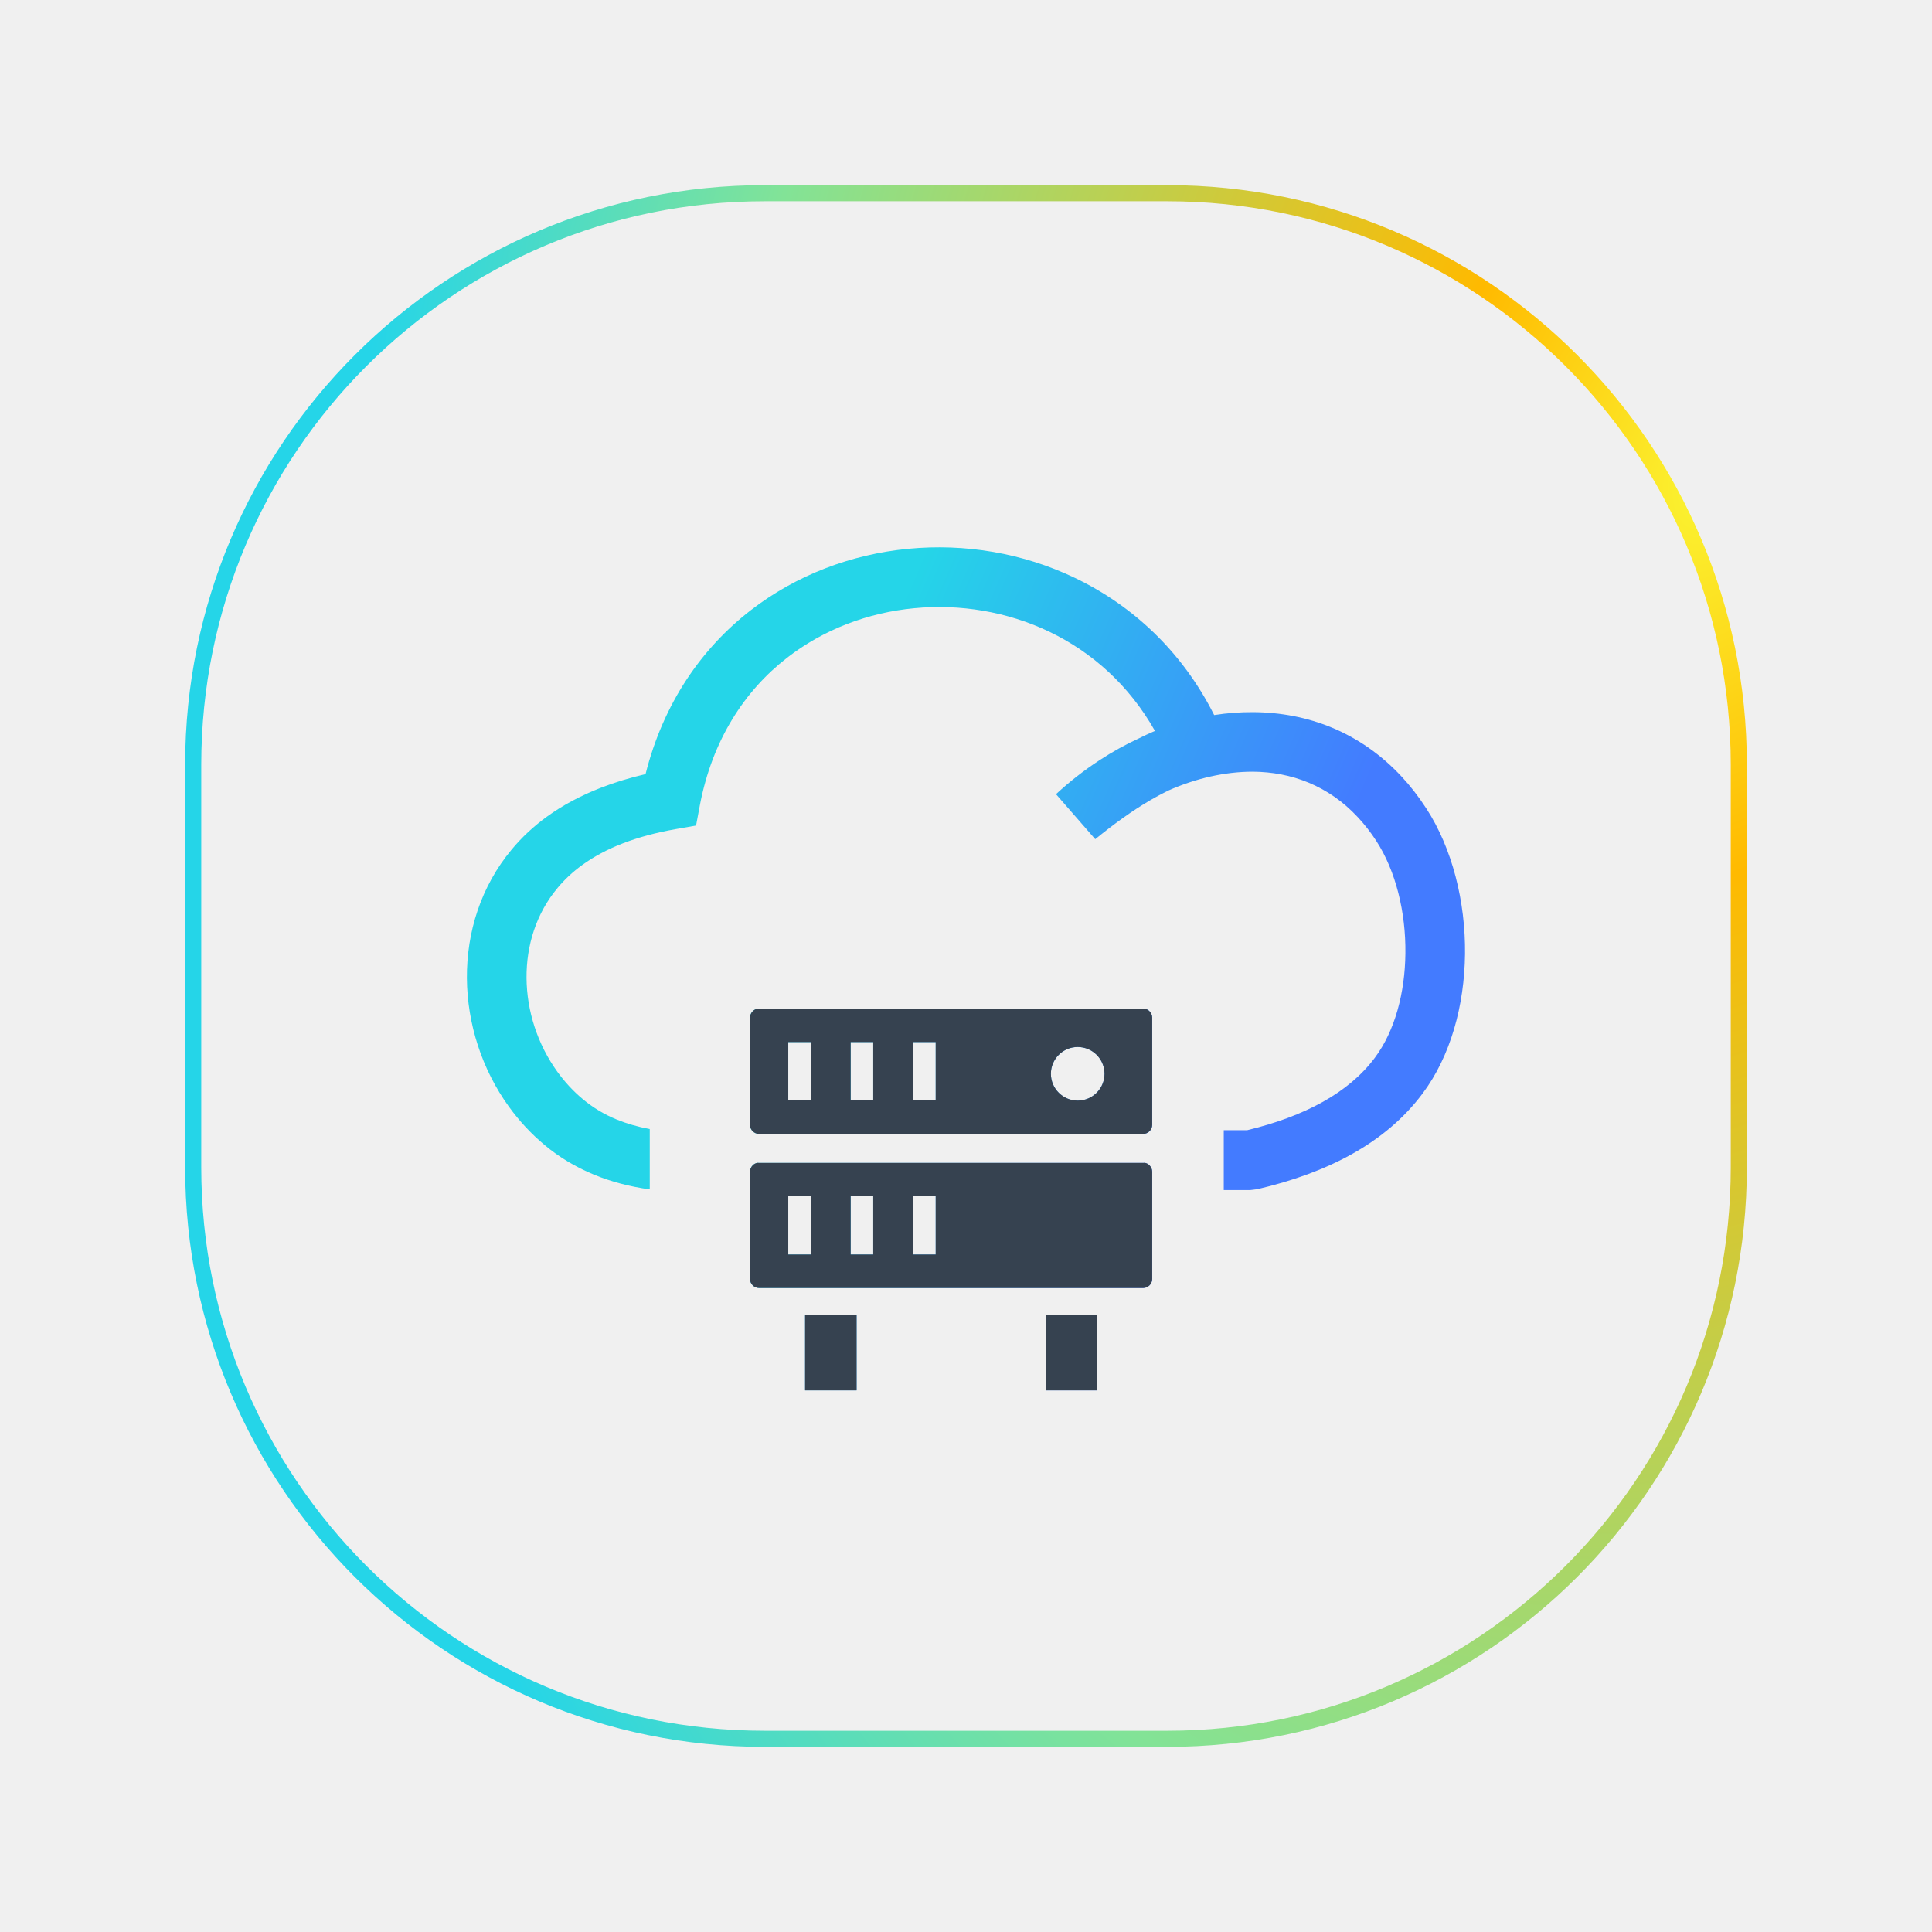
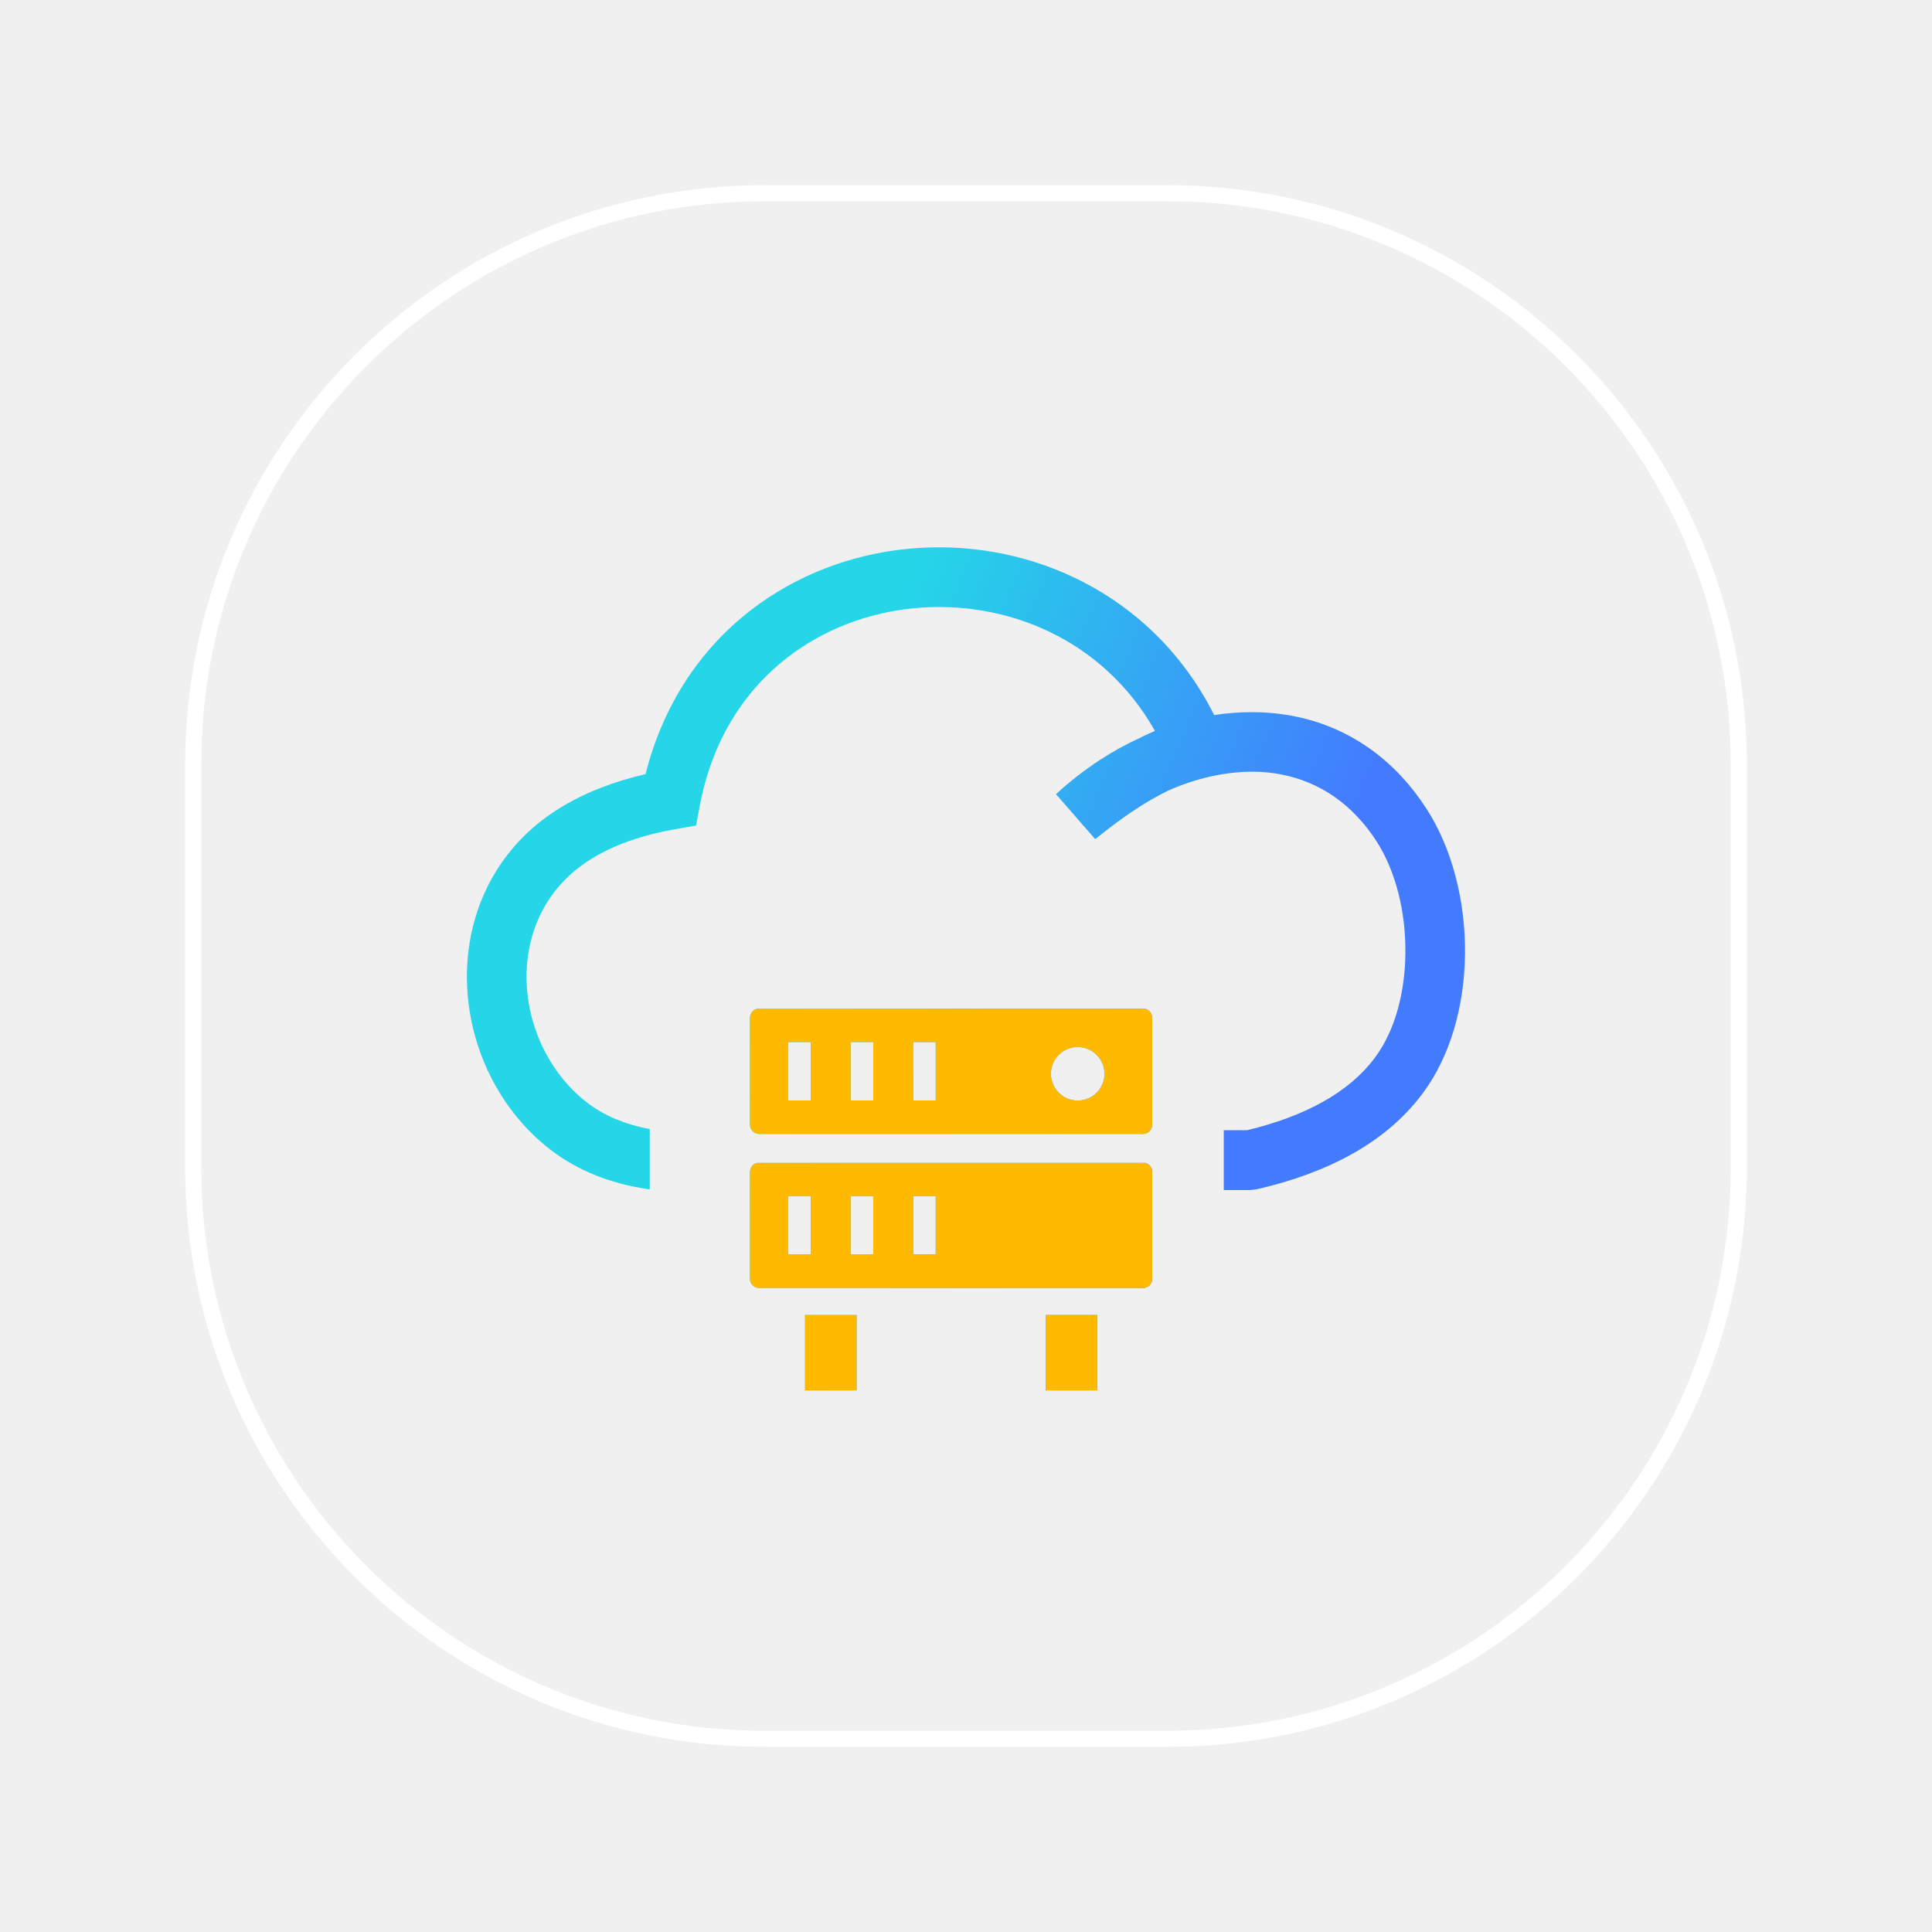
<svg xmlns="http://www.w3.org/2000/svg" width="240" height="240" viewBox="0 0 240 240" fill="none">
-   <rect x="24" y="24" width="192" height="192" rx="71" stroke="url(#paint0_radial_1144_703)" stroke-width="2" />
+   <rect x="24" y="24" width="192" height="192" rx="71" stroke="white" stroke-width="2" />
  <g clip-path="url(#clip0_1144_703)">
-     <path d="M145.137 98.203C144.37 98.576 143.613 98.98 142.857 99.424C140.586 100.756 138.346 102.381 136.055 104.247L131.181 98.657C132.866 97.093 134.693 95.67 136.63 94.409C138.174 93.399 139.789 92.501 141.454 91.734C142.12 91.401 142.786 91.089 143.472 90.796C140.253 85.094 135.621 81.007 130.374 78.485C125.126 75.972 119.253 75.003 113.532 75.558C107.85 76.103 102.331 78.172 97.769 81.714C92.502 85.801 88.486 91.916 86.942 100.019L86.467 102.552L83.945 102.996C81.472 103.43 79.272 104.025 77.325 104.782C75.448 105.509 73.773 106.407 72.309 107.466C71.139 108.314 70.13 109.263 69.272 110.292C66.608 113.471 65.377 117.457 65.407 121.483C65.437 125.58 66.769 129.717 69.232 133.128C70.14 134.39 71.21 135.55 72.42 136.559C73.652 137.578 75.034 138.426 76.588 139.062C77.85 139.577 79.222 139.98 80.715 140.253V147.75C78.183 147.397 75.872 146.782 73.773 145.914C71.482 144.965 69.454 143.744 67.668 142.251C65.972 140.838 64.489 139.233 63.227 137.488C59.857 132.836 58.041 127.164 58 121.513C57.96 115.802 59.736 110.12 63.571 105.519C64.812 104.025 66.275 102.653 67.95 101.442C69.898 100.029 72.128 98.839 74.641 97.86C76.376 97.184 78.233 96.618 80.191 96.164C82.411 87.355 87.143 80.553 93.228 75.831C98.92 71.421 105.772 68.848 112.825 68.172C119.849 67.496 127.074 68.686 133.563 71.804C140.647 75.205 146.822 80.866 150.829 88.828C152.443 88.576 154.058 88.455 155.662 88.465C162.444 88.505 168.973 90.937 174.129 96.487C175.209 97.648 176.228 98.96 177.177 100.423C180.406 105.388 182.061 112.018 181.99 118.506C181.919 124.874 180.204 131.211 176.692 135.873C174.412 138.921 171.465 141.393 167.943 143.361C164.553 145.258 160.597 146.701 156.157 147.73L155.329 147.831H152.019V140.394H154.936C158.498 139.536 161.646 138.376 164.32 136.882C166.974 135.399 169.144 133.592 170.769 131.423C173.292 128.063 174.533 123.31 174.583 118.436C174.644 113.319 173.392 108.193 170.96 104.449C170.264 103.369 169.497 102.401 168.69 101.533C165.047 97.607 160.425 95.892 155.622 95.862C152.151 95.862 148.548 96.689 145.137 98.203ZM142.221 125.308C142.15 125.308 142.09 125.318 142.019 125.318H94.288C94.217 125.318 94.147 125.318 94.086 125.308C93.864 125.348 93.652 125.459 93.501 125.62C93.299 125.822 93.168 126.105 93.168 126.408V139.738C93.168 140.041 93.299 140.323 93.501 140.525C93.703 140.727 93.985 140.858 94.288 140.858H142.009C142.312 140.858 142.594 140.727 142.796 140.525C142.998 140.323 143.129 140.041 143.129 139.738V126.408C143.129 126.105 142.998 125.822 142.796 125.62C142.645 125.459 142.443 125.348 142.221 125.308ZM136.307 163.361V172.716H129.91V163.361H136.307ZM106.407 163.361V172.716H100.01V163.361H106.407ZM133.876 130.061C135.712 130.061 137.206 131.554 137.206 133.391C137.206 135.227 135.712 136.721 133.876 136.721C132.039 136.721 130.545 135.227 130.545 133.391C130.545 131.554 132.029 130.061 133.876 130.061ZM142.221 144.451C142.15 144.451 142.09 144.461 142.019 144.461H94.288C94.217 144.461 94.147 144.461 94.086 144.451C93.864 144.491 93.652 144.602 93.501 144.763C93.299 144.965 93.168 145.248 93.168 145.55V158.881C93.168 159.184 93.299 159.466 93.501 159.668C93.703 159.87 93.985 160.001 94.288 160.001H142.009C142.312 160.001 142.594 159.87 142.796 159.668C142.998 159.466 143.129 159.184 143.129 158.881V145.55C143.129 145.248 142.998 144.965 142.796 144.763C142.645 144.602 142.443 144.491 142.221 144.451ZM97.921 148.588H100.726V155.843H97.921V148.588ZM105.671 148.588H108.476V155.843H105.671V148.588ZM113.431 148.588H116.236V155.843H113.431V148.588ZM97.921 129.445H100.726V136.701H97.921V129.445ZM105.671 129.445H108.476V136.701H105.671V129.445ZM113.431 129.445H116.236V136.701H113.431V129.445Z" fill="url(#paint1_linear_1144_703)" />
-     <path d="M142.221 125.308C142.15 125.308 142.09 125.318 142.019 125.318H94.288C94.217 125.318 94.147 125.318 94.086 125.308C93.864 125.348 93.652 125.459 93.501 125.62C93.299 125.822 93.168 126.105 93.168 126.408V139.738C93.168 140.041 93.299 140.323 93.501 140.525C93.703 140.727 93.985 140.858 94.288 140.858H142.009C142.312 140.858 142.594 140.727 142.796 140.525C142.998 140.323 143.129 140.041 143.129 139.738V126.408C143.129 126.105 142.998 125.822 142.796 125.62C142.645 125.459 142.443 125.348 142.221 125.308ZM136.308 163.361V172.716H129.91V163.361H136.308ZM106.408 163.361V172.716H100.01V163.361H106.408ZM133.876 130.061C135.712 130.061 137.206 131.554 137.206 133.391C137.206 135.227 135.712 136.721 133.876 136.721C132.039 136.721 130.546 135.227 130.546 133.391C130.546 131.554 132.029 130.061 133.876 130.061ZM142.221 144.451C142.15 144.451 142.09 144.461 142.019 144.461H94.288C94.217 144.461 94.147 144.461 94.086 144.451C93.864 144.491 93.652 144.602 93.501 144.763C93.299 144.965 93.168 145.248 93.168 145.55V158.881C93.168 159.184 93.299 159.466 93.501 159.668C93.703 159.87 93.985 160.001 94.288 160.001H142.009C142.312 160.001 142.594 159.87 142.796 159.668C142.998 159.466 143.129 159.184 143.129 158.881V145.55C143.129 145.248 142.998 144.965 142.796 144.763C142.645 144.602 142.443 144.491 142.221 144.451ZM97.921 148.588H100.726V155.843H97.921V148.588ZM105.671 148.588H108.476V155.843H105.671V148.588ZM113.431 148.588H116.236V155.843H113.431V148.588ZM97.921 129.445H100.726V136.701H97.921V129.445ZM105.671 129.445H108.476V136.701H105.671V129.445ZM113.431 129.445H116.236V136.701H113.431V129.445Z" fill="#364250" />
+     <path d="M145.137 98.203C144.37 98.576 143.613 98.98 142.857 99.424C140.586 100.756 138.346 102.381 136.055 104.247L131.181 98.657C132.866 97.093 134.693 95.67 136.63 94.409C138.174 93.399 139.789 92.501 141.454 91.734C142.12 91.401 142.786 91.089 143.472 90.796C140.253 85.094 135.621 81.007 130.374 78.485C125.126 75.972 119.253 75.003 113.532 75.558C107.85 76.103 102.331 78.172 97.769 81.714C92.502 85.801 88.486 91.916 86.942 100.019L86.467 102.552L83.945 102.996C81.472 103.43 79.272 104.025 77.325 104.782C75.448 105.509 73.773 106.407 72.309 107.466C71.139 108.314 70.13 109.263 69.272 110.292C66.608 113.471 65.377 117.457 65.407 121.483C65.437 125.58 66.769 129.717 69.232 133.128C70.14 134.39 71.21 135.55 72.42 136.559C73.652 137.578 75.034 138.426 76.588 139.062C77.85 139.577 79.222 139.98 80.715 140.253V147.75C78.183 147.397 75.872 146.782 73.773 145.914C71.482 144.965 69.454 143.744 67.668 142.251C65.972 140.838 64.489 139.233 63.227 137.488C59.857 132.836 58.041 127.164 58 121.513C57.96 115.802 59.736 110.12 63.571 105.519C64.812 104.025 66.275 102.653 67.95 101.442C69.898 100.029 72.128 98.839 74.641 97.86C76.376 97.184 78.233 96.618 80.191 96.164C82.411 87.355 87.143 80.553 93.228 75.831C98.92 71.421 105.772 68.848 112.825 68.172C119.849 67.496 127.074 68.686 133.563 71.804C140.647 75.205 146.822 80.866 150.829 88.828C152.443 88.576 154.058 88.455 155.662 88.465C162.444 88.505 168.973 90.937 174.129 96.487C175.209 97.648 176.228 98.96 177.177 100.423C180.406 105.388 182.061 112.018 181.99 118.506C181.919 124.874 180.204 131.211 176.692 135.873C174.412 138.921 171.465 141.393 167.943 143.361C164.553 145.258 160.597 146.701 156.157 147.73L155.329 147.831H152.019V140.394H154.936C158.498 139.536 161.646 138.376 164.32 136.882C166.974 135.399 169.144 133.592 170.769 131.423C173.292 128.063 174.533 123.31 174.583 118.436C174.644 113.319 173.392 108.193 170.96 104.449C170.264 103.369 169.497 102.401 168.69 101.533C165.047 97.607 160.425 95.892 155.622 95.862C152.151 95.862 148.548 96.689 145.137 98.203ZM142.221 125.308C142.15 125.308 142.09 125.318 142.019 125.318H94.288C94.217 125.318 94.147 125.318 94.086 125.308C93.864 125.348 93.652 125.459 93.501 125.62C93.299 125.822 93.168 126.105 93.168 126.408V139.738C93.168 140.041 93.299 140.323 93.501 140.525C93.703 140.727 93.985 140.858 94.288 140.858H142.009C142.312 140.858 142.594 140.727 142.796 140.525C142.998 140.323 143.129 140.041 143.129 139.738V126.408C143.129 126.105 142.998 125.822 142.796 125.62C142.645 125.459 142.443 125.348 142.221 125.308ZM136.307 163.361V172.716H129.91V163.361H136.307ZM106.407 163.361V172.716H100.01V163.361H106.407ZM133.876 130.061C135.712 130.061 137.206 131.554 137.206 133.391C137.206 135.227 135.712 136.721 133.876 136.721C132.039 136.721 130.545 135.227 130.545 133.391C130.545 131.554 132.029 130.061 133.876 130.061ZM142.221 144.451C142.15 144.451 142.09 144.461 142.019 144.461H94.288C94.217 144.461 94.147 144.461 94.086 144.451C93.864 144.491 93.652 144.602 93.501 144.763C93.299 144.965 93.168 145.248 93.168 145.55V158.881C93.168 159.184 93.299 159.466 93.501 159.668C93.703 159.87 93.985 160.001 94.288 160.001H142.009C142.312 160.001 142.594 159.87 142.796 159.668C142.998 159.466 143.129 159.184 143.129 158.881V145.55C143.129 145.248 142.998 144.965 142.796 144.763C142.645 144.602 142.443 144.491 142.221 144.451ZM97.921 148.588H100.726V155.843H97.921V148.588ZM105.671 148.588H108.476V155.843H105.671V148.588ZM113.431 148.588H116.236V155.843H113.431V148.588ZM97.921 129.445H100.726V136.701H97.921V129.445ZM105.671 129.445H108.476V136.701H105.671V129.445ZM113.431 129.445H116.236V136.701H113.431V129.445Z" fill="url(#paint0_linear_1144_703)" />
+     <path d="M142.221 125.308C142.15 125.308 142.09 125.318 142.019 125.318H94.288C94.217 125.318 94.147 125.318 94.086 125.308C93.864 125.348 93.652 125.459 93.501 125.62C93.299 125.822 93.168 126.105 93.168 126.408V139.738C93.168 140.041 93.299 140.323 93.501 140.525C93.703 140.727 93.985 140.858 94.288 140.858H142.009C142.312 140.858 142.594 140.727 142.796 140.525C142.998 140.323 143.129 140.041 143.129 139.738V126.408C143.129 126.105 142.998 125.822 142.796 125.62C142.645 125.459 142.443 125.348 142.221 125.308ZM136.308 163.361V172.716H129.91V163.361H136.308ZM106.408 163.361V172.716H100.01V163.361H106.408ZM133.876 130.061C135.712 130.061 137.206 131.554 137.206 133.391C137.206 135.227 135.712 136.721 133.876 136.721C132.039 136.721 130.546 135.227 130.546 133.391C130.546 131.554 132.029 130.061 133.876 130.061ZM142.221 144.451C142.15 144.451 142.09 144.461 142.019 144.461H94.288C94.217 144.461 94.147 144.461 94.086 144.451C93.864 144.491 93.652 144.602 93.501 144.763C93.299 144.965 93.168 145.248 93.168 145.55V158.881C93.168 159.184 93.299 159.466 93.501 159.668C93.703 159.87 93.985 160.001 94.288 160.001H142.009C142.312 160.001 142.594 159.87 142.796 159.668C142.998 159.466 143.129 159.184 143.129 158.881V145.55C143.129 145.248 142.998 144.965 142.796 144.763C142.645 144.602 142.443 144.491 142.221 144.451ZM97.921 148.588H100.726V155.843H97.921V148.588ZM105.671 148.588H108.476V155.843H105.671V148.588ZM113.431 148.588H116.236V155.843H113.431V148.588ZM97.921 129.445H100.726V136.701H97.921V129.445ZM105.671 129.445H108.476V136.701H105.671V129.445ZM113.431 129.445H116.236V136.701H113.431V129.445Z" fill="#FFBA00" />
  </g>
  <defs>
-     <radialGradient id="paint0_radial_1144_703" cx="0" cy="0" r="1" gradientUnits="userSpaceOnUse" gradientTransform="translate(212.012 59.0468) rotate(102.625) scale(245.158 165.066)">
-       <stop stop-color="#FBF432" />
-       <stop offset="0.206" stop-color="#FFBA00" />
-       <stop offset="0.719" stop-color="#82E397" />
-       <stop offset="1" stop-color="#25D5E8" />
-     </radialGradient>
-     <linearGradient id="paint1_linear_1144_703" x1="104.915" y1="91.351" x2="161.824" y2="115.887" gradientUnits="userSpaceOnUse">
+     <linearGradient id="paint0_linear_1144_703" x1="104.915" y1="91.351" x2="161.824" y2="115.887" gradientUnits="userSpaceOnUse">
      <stop stop-color="#25D5E8" />
      <stop offset="1" stop-color="#437BFF" />
    </linearGradient>
    <clipPath id="clip0_1144_703">
      <rect width="124" height="104.716" fill="white" transform="translate(58 68)" />
    </clipPath>
  </defs>
</svg>
